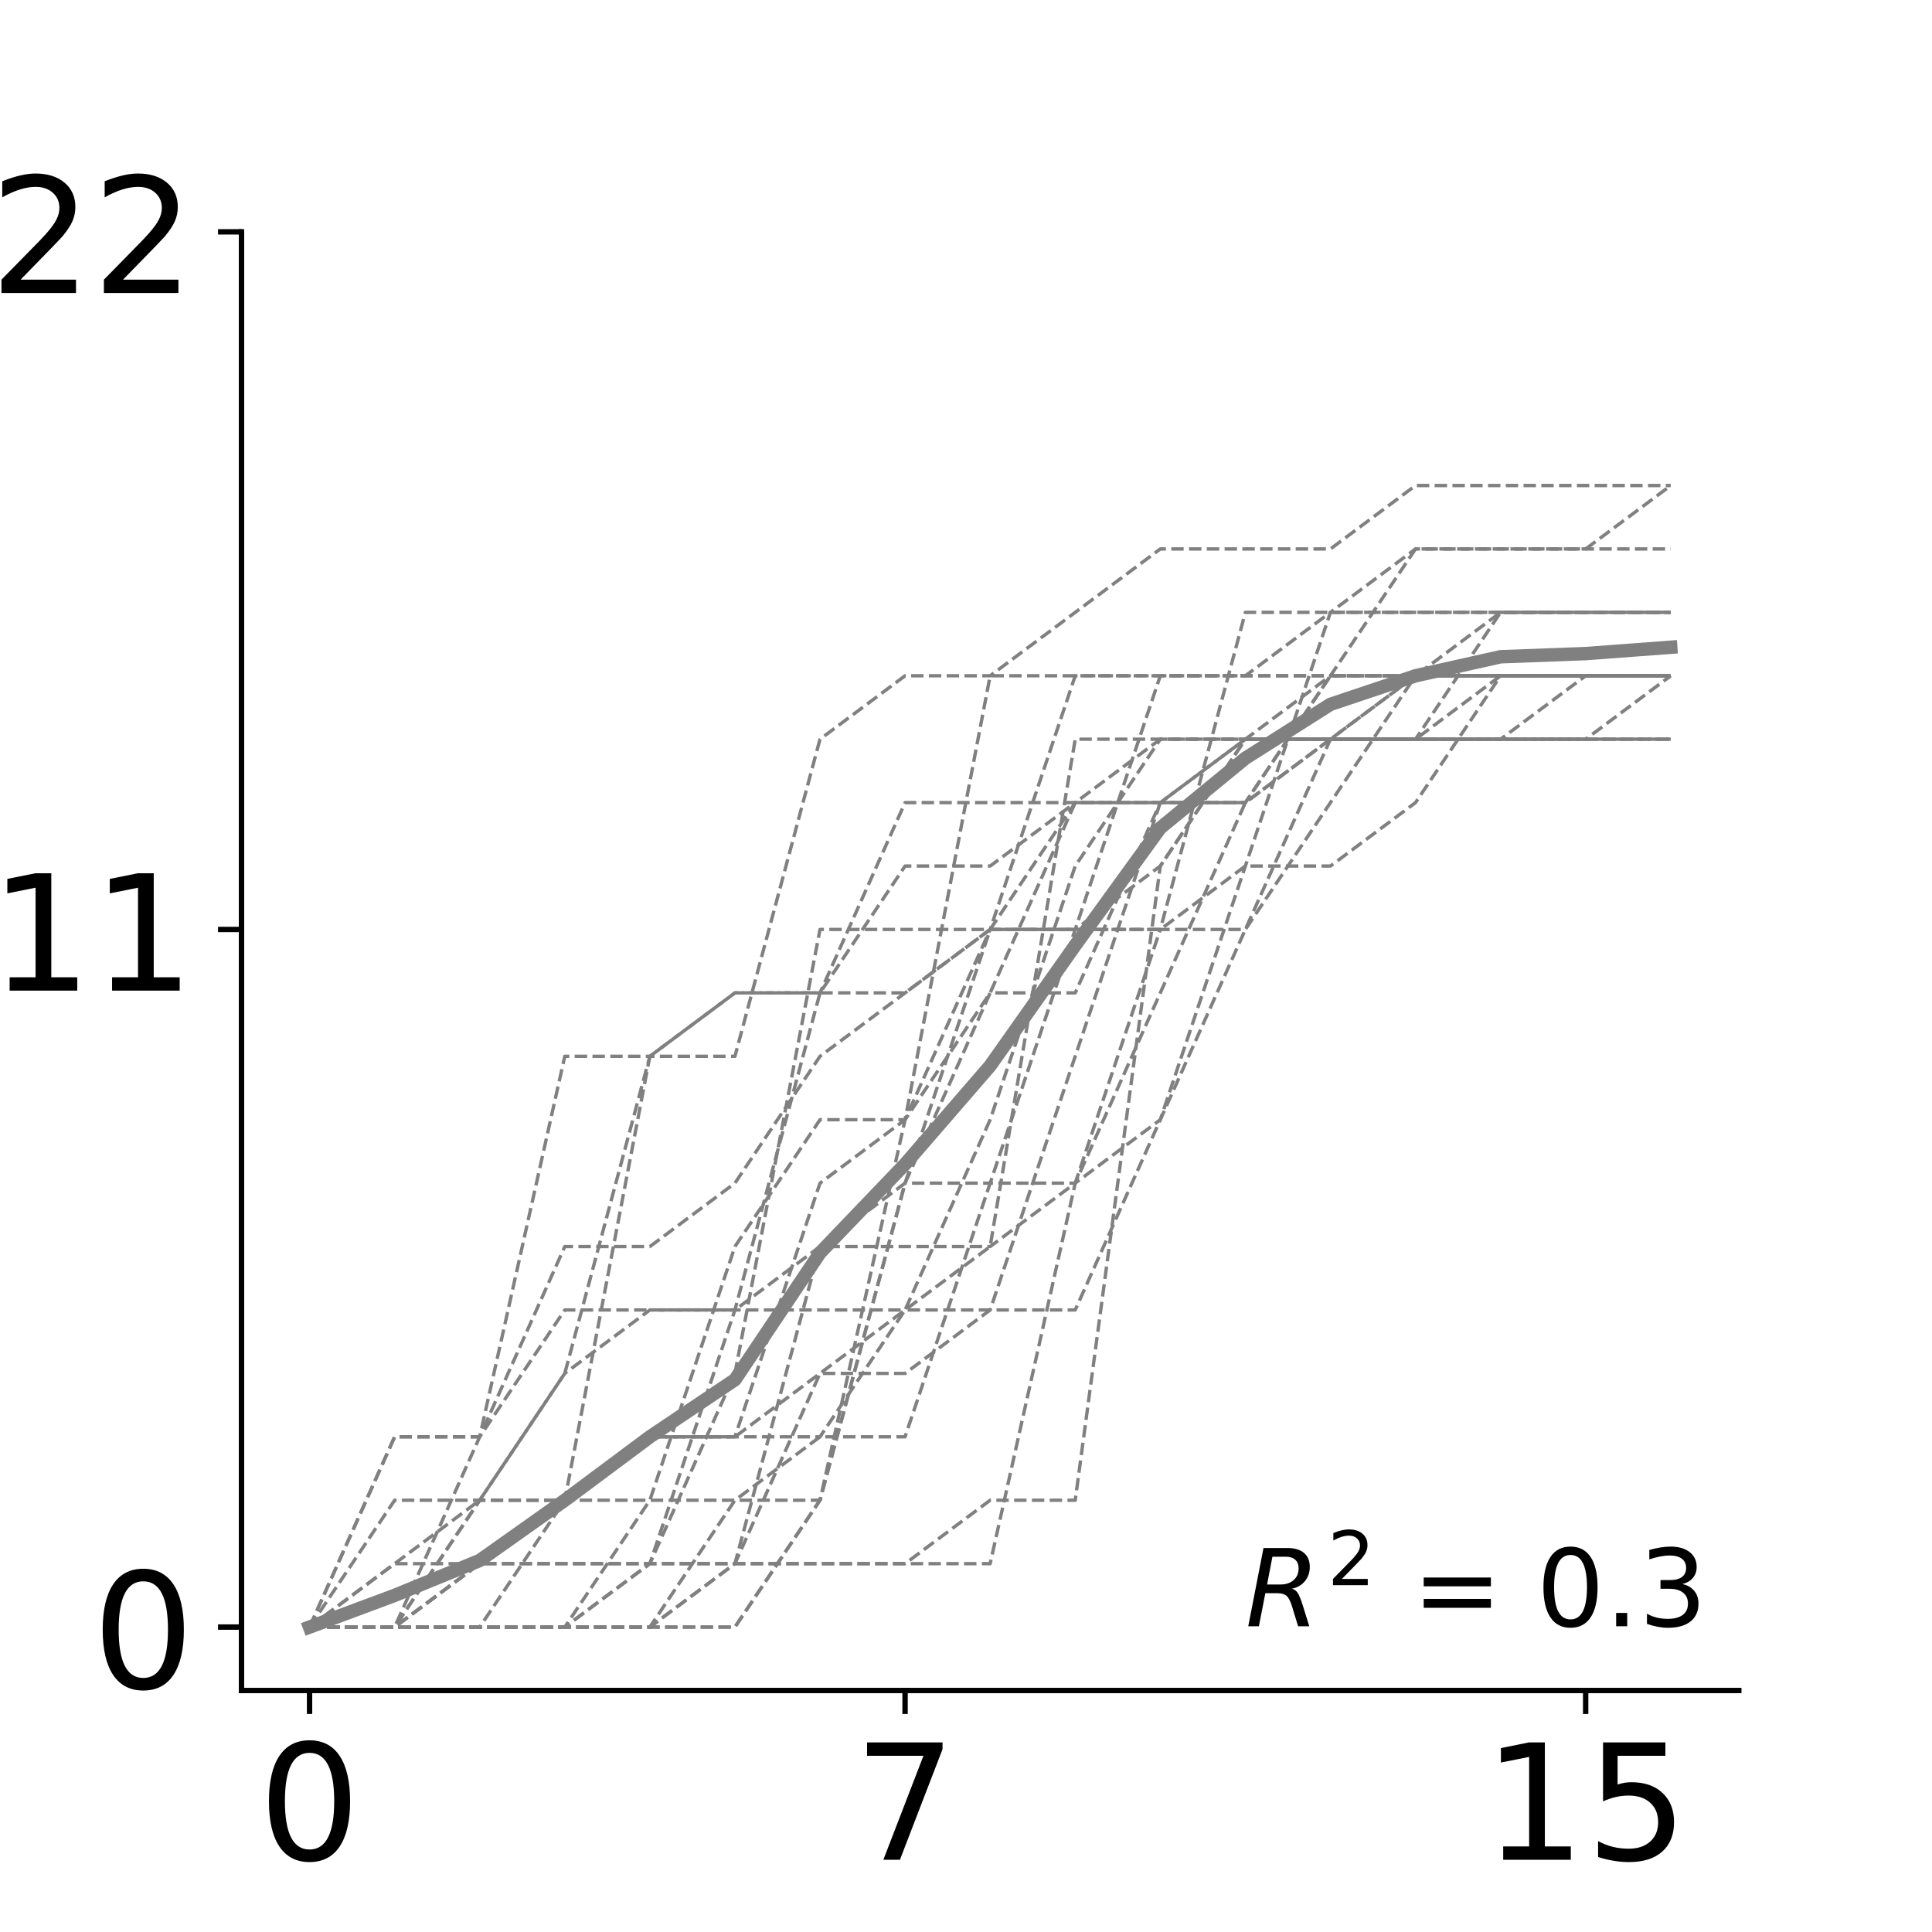
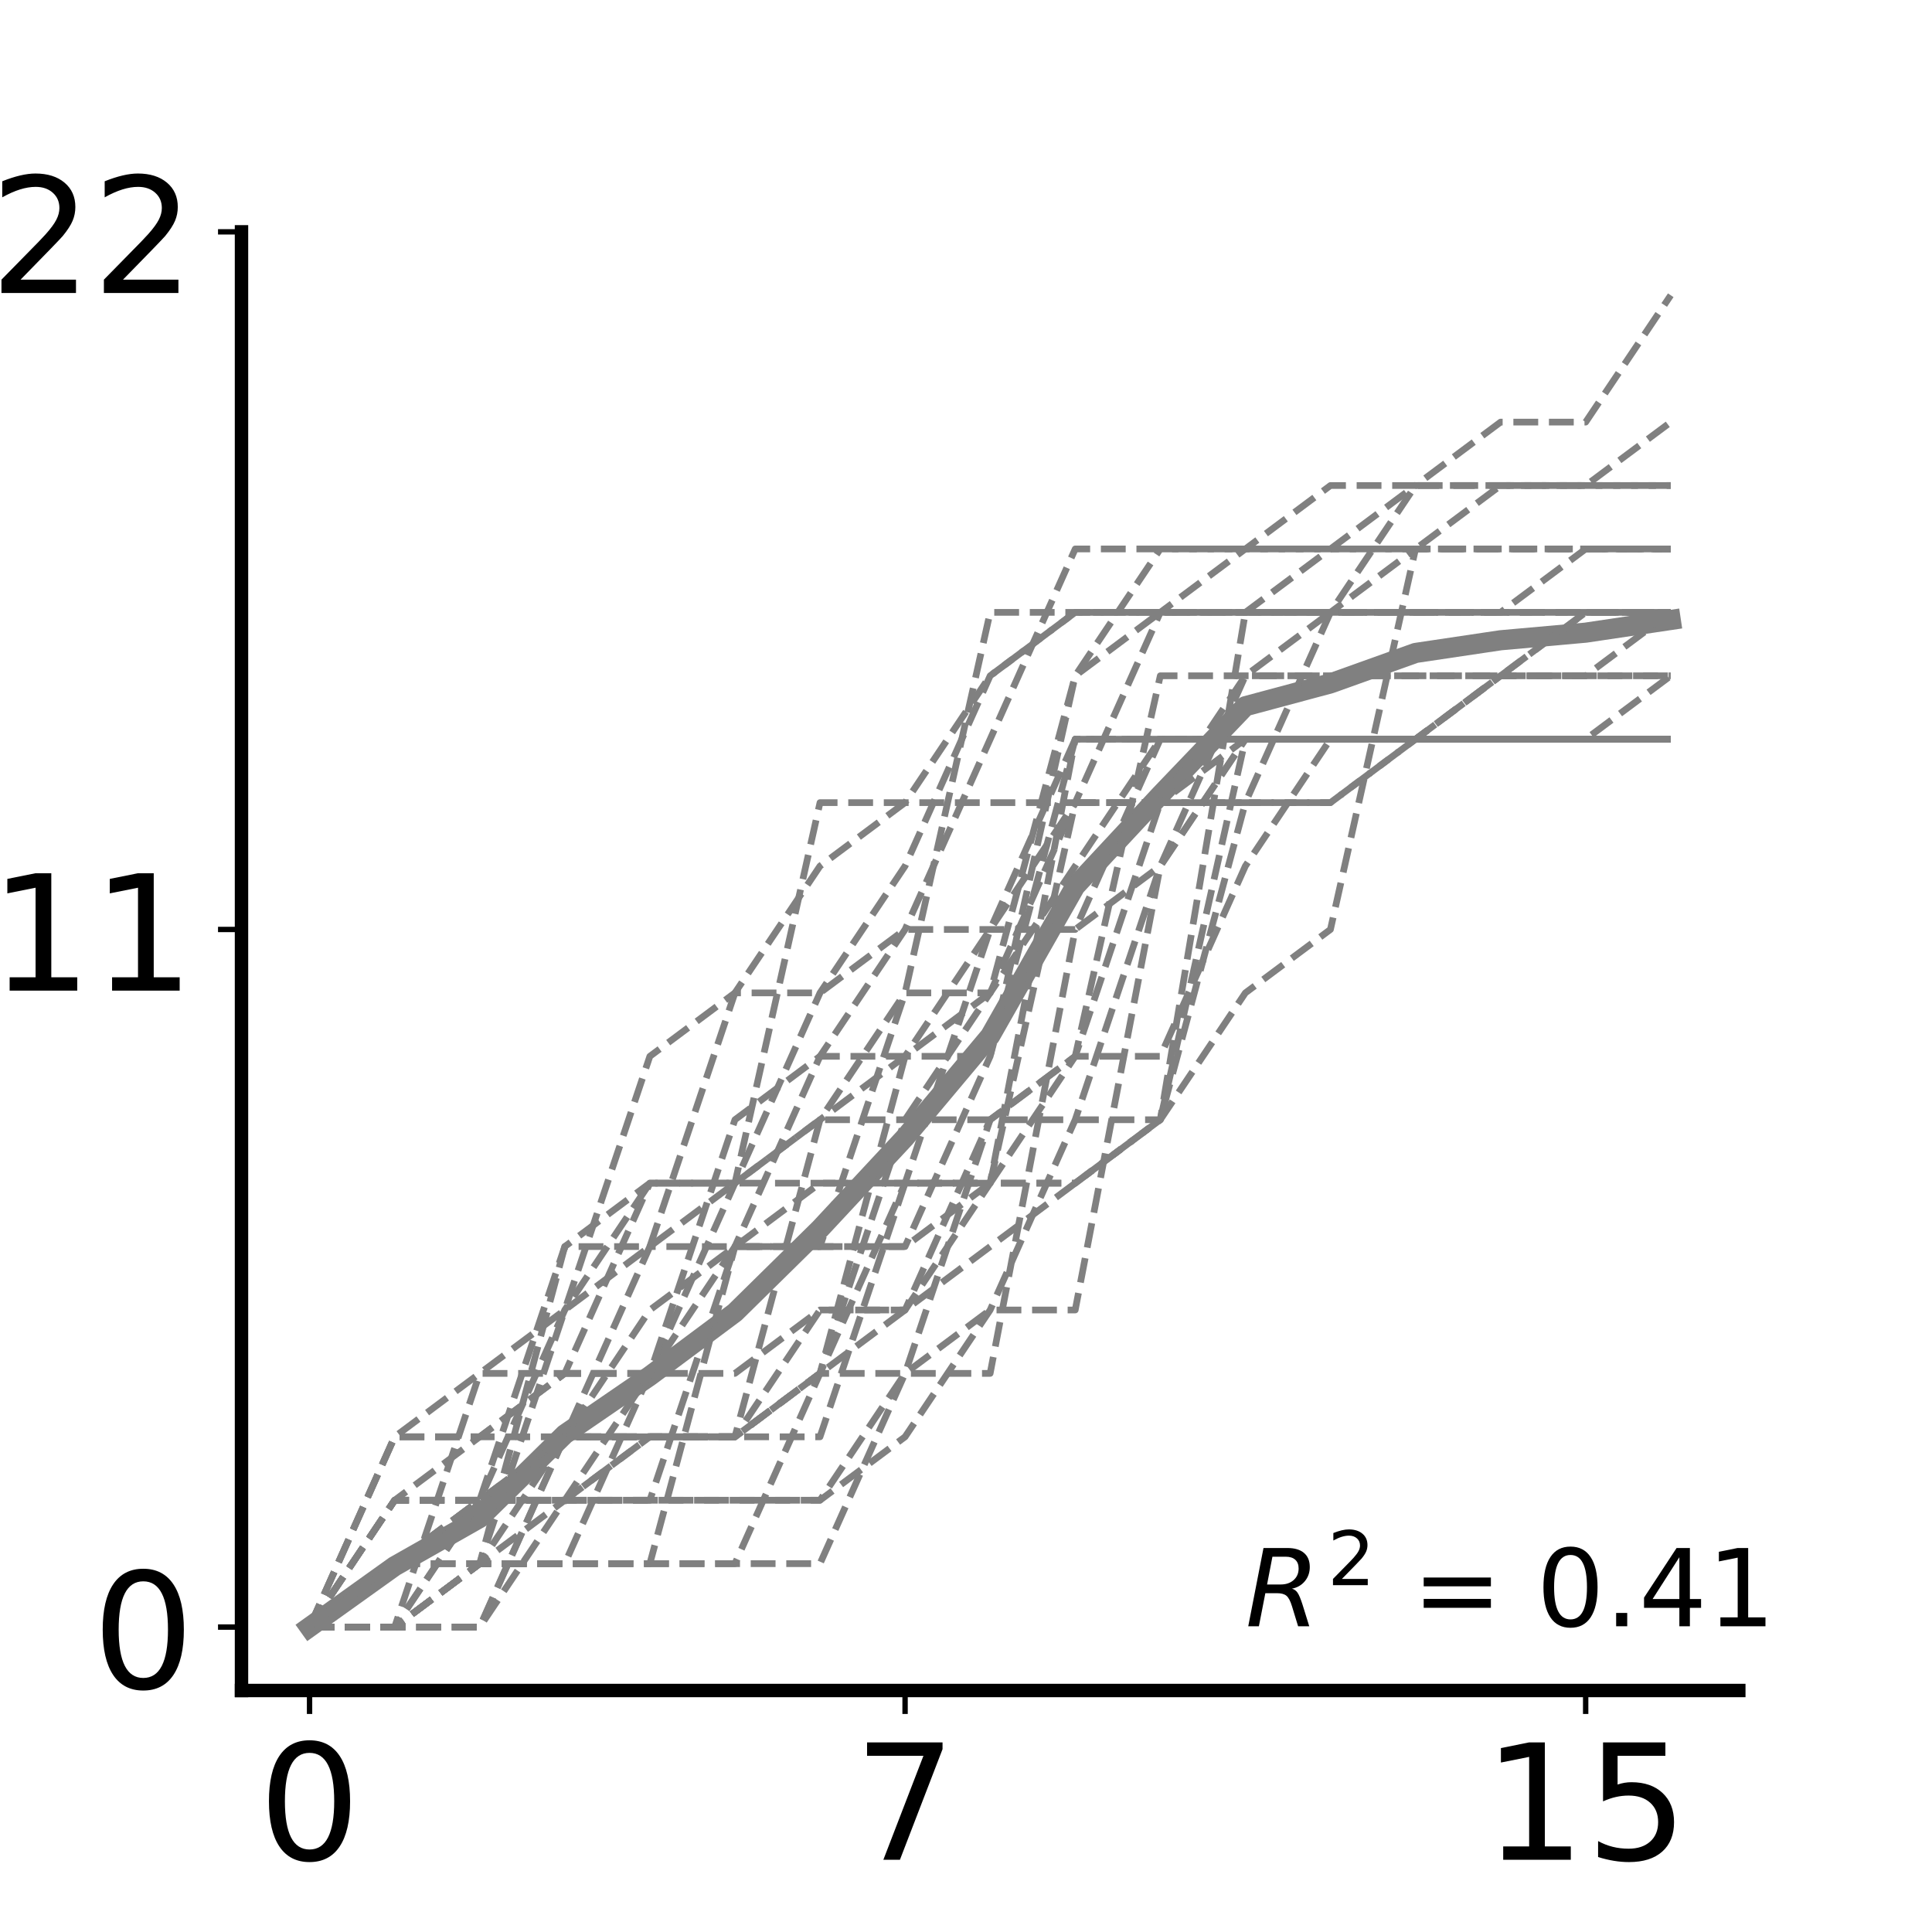
<svg xmlns="http://www.w3.org/2000/svg" xmlns:xlink="http://www.w3.org/1999/xlink" width="288pt" height="288pt" viewBox="0 0 288 288" version="1.1">
  <defs>
    <style type="text/css">*{stroke-linejoin: round; stroke-linecap: butt}</style>
  </defs>
  <g id="figure_1">
    <g id="patch_1">
      <path d="M 0 288  L 288 288  L 288 0  L 0 0  z " style="fill: #ffffff" />
    </g>
    <g id="axes_1">
      <g id="patch_2">
        <path d="M 36 252  L 259.2 252  L 259.2 34.56  L 36 34.56  z " style="fill: #ffffff" />
      </g>
      <g id="matplotlib.axis_1">
        <g id="xtick_1">
          <g id="line2d_1">
            <defs>
-               <path id="m050b3d77b1" d="M 0 0  L 0 3.5  " style="stroke: #000000; stroke-width: 0.8" />
+               <path id="m3c0c983b83" d="M 0 0  L 0 3.5  " style="stroke: #000000; stroke-width: 0.8" />
            </defs>
            <g>
-               <use xlink:href="#m050b3d77b1" x="46.145" y="252" style="stroke: #000000; stroke-width: 0.8" />
+               <use xlink:href="#m3c0c983b83" x="46.145" y="252" style="stroke: #000000; stroke-width: 0.8" />
            </g>
          </g>
          <g id="text_1">
            <g transform="translate(38.51046 277.2362) scale(0.24 -0.24)">
              <defs>
                <path id="DejaVuSans-30" d="M 2034 4250  Q 1547 4250 1301 3770  Q 1056 3291 1056 2328  Q 1056 1369 1301 889  Q 1547 409 2034 409  Q 2525 409 2770 889  Q 3016 1369 3016 2328  Q 3016 3291 2770 3770  Q 2525 4250 2034 4250  z M 2034 4750  Q 2819 4750 3233 4129  Q 3647 3509 3647 2328  Q 3647 1150 3233 529  Q 2819 -91 2034 -91  Q 1250 -91 836 529  Q 422 1150 422 2328  Q 422 3509 836 4129  Q 1250 4750 2034 4750  z " transform="scale(0.015625)" />
              </defs>
              <use xlink:href="#DejaVuSans-30" />
            </g>
          </g>
        </g>
        <g id="xtick_2">
          <g id="line2d_2">
            <g>
-               <use xlink:href="#m050b3d77b1" x="134.918" y="252" style="stroke: #000000; stroke-width: 0.8" />
+               <use xlink:href="#m3c0c983b83" x="134.918" y="252" style="stroke: #000000; stroke-width: 0.8" />
            </g>
          </g>
          <g id="text_2">
            <g transform="translate(127.2832 277.2362) scale(0.24 -0.24)">
              <defs>
                <path id="DejaVuSans-37" d="M 525 4666  L 3525 4666  L 3525 4397  L 1831 0  L 1172 0  L 2766 4134  L 525 4134  L 525 4666  z " transform="scale(0.015625)" />
              </defs>
              <use xlink:href="#DejaVuSans-37" />
            </g>
          </g>
        </g>
        <g id="xtick_3">
          <g id="line2d_3">
            <g>
-               <use xlink:href="#m050b3d77b1" x="236.373" y="252" style="stroke: #000000; stroke-width: 0.8" />
+               <use xlink:href="#m3c0c983b83" x="236.373" y="252" style="stroke: #000000; stroke-width: 0.8" />
            </g>
          </g>
          <g id="text_3">
            <g transform="translate(221.1027 277.2362) scale(0.24 -0.24)">
              <defs>
                <path id="DejaVuSans-31" d="M 794 531  L 1825 531  L 1825 4091  L 703 3866  L 703 4441  L 1819 4666  L 2450 4666  L 2450 531  L 3481 531  L 3481 0  L 794 0  L 794 531  z " transform="scale(0.015625)" />
                <path id="DejaVuSans-35" d="M 691 4666  L 3169 4666  L 3169 4134  L 1269 4134  L 1269 2991  Q 1406 3038 1543 3061  Q 1681 3084 1819 3084  Q 2600 3084 3056 2656  Q 3513 2228 3513 1497  Q 3513 744 3044 326  Q 2575 -91 1722 -91  Q 1428 -91 1123 -41  Q 819 9 494 109  L 494 744  Q 775 591 1075 516  Q 1375 441 1709 441  Q 2250 441 2565 725  Q 2881 1009 2881 1497  Q 2881 1984 2565 2268  Q 2250 2553 1709 2553  Q 1456 2553 1204 2497  Q 953 2441 691 2322  L 691 4666  z " transform="scale(0.015625)" />
              </defs>
              <use xlink:href="#DejaVuSans-31" />
              <use xlink:href="#DejaVuSans-35" x="63.623" />
            </g>
          </g>
        </g>
      </g>
      <g id="matplotlib.axis_2">
        <g id="ytick_1">
          <g id="line2d_4">
            <defs>
-               <path id="m289f0cdef5" d="M 0 0  L -3.5 0  " style="stroke: #000000; stroke-width: 0.8" />
+               <path id="m82430a2077" d="M 0 0  L -3.5 0  " style="stroke: #000000; stroke-width: 0.8" />
            </defs>
            <g>
-               <use xlink:href="#m289f0cdef5" x="36" y="242.546" style="stroke: #000000; stroke-width: 0.8" />
+               <use xlink:href="#m82430a2077" x="36" y="242.546" style="stroke: #000000; stroke-width: 0.8" />
            </g>
          </g>
          <g id="text_4">
            <g transform="translate(13.73 251.6642) scale(0.24 -0.24)">
              <use xlink:href="#DejaVuSans-30" />
            </g>
          </g>
        </g>
        <g id="ytick_2">
          <g id="line2d_5">
            <g>
-               <use xlink:href="#m289f0cdef5" x="36" y="138.553" style="stroke: #000000; stroke-width: 0.8" />
+               <use xlink:href="#m82430a2077" x="36" y="138.553" style="stroke: #000000; stroke-width: 0.8" />
            </g>
          </g>
          <g id="text_5">
            <g transform="translate(-1.54 147.6712) scale(0.24 -0.24)">
              <use xlink:href="#DejaVuSans-31" />
              <use xlink:href="#DejaVuSans-31" x="63.623" />
            </g>
          </g>
        </g>
        <g id="ytick_3">
          <g id="line2d_6">
            <g>
-               <use xlink:href="#m289f0cdef5" x="36" y="34.56" style="stroke: #000000; stroke-width: 0.8" />
+               <use xlink:href="#m82430a2077" x="36" y="34.56" style="stroke: #000000; stroke-width: 0.8" />
            </g>
          </g>
          <g id="text_6">
            <g transform="translate(-1.54 43.67813) scale(0.24 -0.24)">
              <defs>
                <path id="DejaVuSans-32" d="M 1228 531  L 3431 531  L 3431 0  L 469 0  L 469 531  Q 828 903 1448 1529  Q 2069 2156 2228 2338  Q 2531 2678 2651 2914  Q 2772 3150 2772 3378  Q 2772 3750 2511 3984  Q 2250 4219 1831 4219  Q 1534 4219 1204 4116  Q 875 4013 500 3803  L 500 4441  Q 881 4594 1212 4672  Q 1544 4750 1819 4750  Q 2544 4750 2975 4387  Q 3406 4025 3406 3419  Q 3406 3131 3298 2873  Q 3191 2616 2906 2266  Q 2828 2175 2409 1742  Q 1991 1309 1228 531  z " transform="scale(0.015625)" />
              </defs>
              <use xlink:href="#DejaVuSans-32" />
              <use xlink:href="#DejaVuSans-32" x="63.623" />
            </g>
          </g>
        </g>
      </g>
      <g id="line2d_7">
-         <path d="M 46.145 242.546  L 58.827 237.819  L 71.509 232.619  L 84.191 223.638  L 96.873 214.184  L 109.555 205.676  L 122.236 186.768  L 134.918 173.533  L 147.6 158.879  L 160.282 140.917  L 172.964 123.427  L 185.645 113.027  L 198.327 104.992  L 211.009 100.737  L 223.691 97.901  L 236.373 97.429  L 249.055 96.483  " clip-path="url(#pcc1f4c3160)" style="fill: none; stroke: #808080; stroke-width: 2; stroke-linecap: square" />
+         <path d="M 46.145 242.546  L 58.827 233.47  L 71.509 226.285  L 84.191 213.806  L 96.873 205.109  L 109.555 195.655  L 122.236 183.176  L 134.918 169.562  L 147.6 154.436  L 160.282 132.124  L 172.964 118.511  L 185.645 105.275  L 198.327 101.872  L 211.009 97.334  L 223.691 95.443  L 236.373 94.309  L 249.055 92.418  " clip-path="url(#pd69c32c539)" style="fill: none; stroke: #808080; stroke-width: 3; stroke-linecap: square" />
      </g>
      <g id="line2d_8">
-         <path d="M 46.145 242.546  L 58.827 242.546  L 71.509 223.638  L 84.191 204.73  L 96.873 157.461  L 109.555 157.461  L 122.236 110.191  L 134.918 100.737  L 147.6 100.737  L 160.282 91.283  L 172.964 81.83  L 185.645 81.83  L 198.327 81.83  L 211.009 72.376  L 223.691 72.376  L 236.373 72.376  L 249.055 72.376  " clip-path="url(#pcc1f4c3160)" style="fill: none; stroke-dasharray: 1.85,0.8; stroke-dashoffset: 0; stroke: #808080; stroke-width: 0.5" />
+         <path d="M 46.145 242.546  L 58.827 242.546  L 71.509 233.092  L 84.191 214.184  L 96.873 214.184  L 109.555 214.184  L 122.236 204.73  L 134.918 176.369  L 147.6 138.553  L 160.282 119.645  L 172.964 119.645  L 185.645 100.737  L 198.327 100.737  L 211.009 100.737  L 223.691 100.737  L 236.373 91.283  L 249.055 91.283  " clip-path="url(#pd69c32c539)" style="fill: none; stroke-dasharray: 3.7,1.6; stroke-dashoffset: 0; stroke: #808080" />
      </g>
      <g id="line2d_9">
-         <path d="M 46.145 242.546  L 58.827 242.546  L 71.509 242.546  L 84.191 223.638  L 96.873 157.461  L 109.555 148.007  L 122.236 148.007  L 134.918 119.645  L 147.6 119.645  L 160.282 119.645  L 172.964 110.191  L 185.645 110.191  L 198.327 110.191  L 211.009 110.191  L 223.691 110.191  L 236.373 110.191  L 249.055 100.737  " clip-path="url(#pcc1f4c3160)" style="fill: none; stroke-dasharray: 1.85,0.8; stroke-dashoffset: 0; stroke: #808080; stroke-width: 0.5" />
+         <path d="M 46.145 242.546  L 58.827 242.546  L 71.509 233.092  L 84.191 233.092  L 96.873 233.092  L 109.555 185.823  L 122.236 157.461  L 134.918 138.553  L 147.6 110.191  L 160.282 81.83  L 172.964 81.83  L 185.645 81.83  L 198.327 81.83  L 211.009 81.83  L 223.691 72.376  L 236.373 72.376  L 249.055 72.376  " clip-path="url(#pd69c32c539)" style="fill: none; stroke-dasharray: 3.7,1.6; stroke-dashoffset: 0; stroke: #808080" />
      </g>
      <g id="line2d_10">
-         <path d="M 46.145 242.546  L 58.827 242.546  L 71.509 242.546  L 84.191 242.546  L 96.873 242.546  L 109.555 242.546  L 122.236 223.638  L 134.918 166.915  L 147.6 138.553  L 160.282 138.553  L 172.964 138.553  L 185.645 129.099  L 198.327 129.099  L 211.009 119.645  L 223.691 100.737  L 236.373 100.737  L 249.055 100.737  " clip-path="url(#pcc1f4c3160)" style="fill: none; stroke-dasharray: 1.85,0.8; stroke-dashoffset: 0; stroke: #808080; stroke-width: 0.5" />
+         <path d="M 46.145 242.546  L 58.827 233.092  L 71.509 233.092  L 84.191 185.823  L 96.873 185.823  L 109.555 148.007  L 122.236 148.007  L 134.918 138.553  L 147.6 138.553  L 160.282 138.553  L 172.964 110.191  L 185.645 110.191  L 198.327 110.191  L 211.009 110.191  L 223.691 110.191  L 236.373 110.191  L 249.055 110.191  " clip-path="url(#pd69c32c539)" style="fill: none; stroke-dasharray: 3.7,1.6; stroke-dashoffset: 0; stroke: #808080" />
      </g>
      <g id="line2d_11">
-         <path d="M 46.145 242.546  L 58.827 242.546  L 71.509 214.184  L 84.191 195.277  L 96.873 195.277  L 109.555 195.277  L 122.236 185.823  L 134.918 176.369  L 147.6 176.369  L 160.282 138.553  L 172.964 100.737  L 185.645 100.737  L 198.327 100.737  L 211.009 100.737  L 223.691 100.737  L 236.373 100.737  L 249.055 100.737  " clip-path="url(#pcc1f4c3160)" style="fill: none; stroke-dasharray: 1.85,0.8; stroke-dashoffset: 0; stroke: #808080; stroke-width: 0.5" />
+         <path d="M 46.145 242.546  L 58.827 242.546  L 71.509 223.638  L 84.191 195.277  L 96.873 176.369  L 109.555 176.369  L 122.236 119.645  L 134.918 119.645  L 147.6 119.645  L 160.282 119.645  L 172.964 91.283  L 185.645 91.283  L 198.327 91.283  L 211.009 91.283  L 223.691 91.283  L 236.373 91.283  L 249.055 91.283  " clip-path="url(#pd69c32c539)" style="fill: none; stroke-dasharray: 3.7,1.6; stroke-dashoffset: 0; stroke: #808080" />
      </g>
      <g id="line2d_12">
-         <path d="M 46.145 242.546  L 58.827 214.184  L 71.509 214.184  L 84.191 157.461  L 96.873 157.461  L 109.555 148.007  L 122.236 148.007  L 134.918 148.007  L 147.6 138.553  L 160.282 138.553  L 172.964 129.099  L 185.645 110.191  L 198.327 110.191  L 211.009 100.737  L 223.691 91.283  L 236.373 91.283  L 249.055 91.283  " clip-path="url(#pcc1f4c3160)" style="fill: none; stroke-dasharray: 1.85,0.8; stroke-dashoffset: 0; stroke: #808080; stroke-width: 0.5" />
+         <path d="M 46.145 242.546  L 58.827 242.546  L 71.509 204.73  L 84.191 204.73  L 96.873 176.369  L 109.555 176.369  L 122.236 166.915  L 134.918 157.461  L 147.6 138.553  L 160.282 110.191  L 172.964 110.191  L 185.645 110.191  L 198.327 110.191  L 211.009 110.191  L 223.691 100.737  L 236.373 100.737  L 249.055 91.283  " clip-path="url(#pd69c32c539)" style="fill: none; stroke-dasharray: 3.7,1.6; stroke-dashoffset: 0; stroke: #808080" />
      </g>
      <g id="line2d_13">
-         <path d="M 46.145 242.546  L 58.827 242.546  L 71.509 242.546  L 84.191 242.546  L 96.873 242.546  L 109.555 233.092  L 122.236 233.092  L 134.918 233.092  L 147.6 233.092  L 160.282 176.369  L 172.964 166.915  L 185.645 129.099  L 198.327 91.283  L 211.009 81.83  L 223.691 81.83  L 236.373 81.83  L 249.055 72.376  " clip-path="url(#pcc1f4c3160)" style="fill: none; stroke-dasharray: 1.85,0.8; stroke-dashoffset: 0; stroke: #808080; stroke-width: 0.5" />
+         <path d="M 46.145 242.546  L 58.827 214.184  L 71.509 204.73  L 84.191 195.277  L 96.873 157.461  L 109.555 148.007  L 122.236 129.099  L 134.918 119.645  L 147.6 100.737  L 160.282 91.283  L 172.964 91.283  L 185.645 81.83  L 198.327 72.376  L 211.009 72.376  L 223.691 62.922  L 236.373 62.922  L 249.055 44.014  " clip-path="url(#pd69c32c539)" style="fill: none; stroke-dasharray: 3.7,1.6; stroke-dashoffset: 0; stroke: #808080" />
      </g>
      <g id="line2d_14">
-         <path d="M 46.145 242.546  L 58.827 242.546  L 71.509 242.546  L 84.191 242.546  L 96.873 242.546  L 109.555 242.546  L 122.236 223.638  L 134.918 176.369  L 147.6 138.553  L 160.282 119.645  L 172.964 119.645  L 185.645 119.645  L 198.327 100.737  L 211.009 100.737  L 223.691 100.737  L 236.373 100.737  L 249.055 100.737  " clip-path="url(#pcc1f4c3160)" style="fill: none; stroke-dasharray: 1.85,0.8; stroke-dashoffset: 0; stroke: #808080; stroke-width: 0.5" />
+         <path d="M 46.145 242.546  L 58.827 214.184  L 71.509 214.184  L 84.191 204.73  L 96.873 204.73  L 109.555 176.369  L 122.236 148.007  L 134.918 129.099  L 147.6 100.737  L 160.282 91.283  L 172.964 91.283  L 185.645 91.283  L 198.327 91.283  L 211.009 91.283  L 223.691 91.283  L 236.373 91.283  L 249.055 91.283  " clip-path="url(#pd69c32c539)" style="fill: none; stroke-dasharray: 3.7,1.6; stroke-dashoffset: 0; stroke: #808080" />
      </g>
      <g id="line2d_15">
-         <path d="M 46.145 242.546  L 58.827 242.546  L 71.509 242.546  L 84.191 242.546  L 96.873 242.546  L 109.555 233.092  L 122.236 204.73  L 134.918 204.73  L 147.6 195.277  L 160.282 157.461  L 172.964 119.645  L 185.645 110.191  L 198.327 110.191  L 211.009 110.191  L 223.691 91.283  L 236.373 91.283  L 249.055 91.283  " clip-path="url(#pcc1f4c3160)" style="fill: none; stroke-dasharray: 1.85,0.8; stroke-dashoffset: 0; stroke: #808080; stroke-width: 0.5" />
+         <path d="M 46.145 242.546  L 58.827 233.092  L 71.509 223.638  L 84.191 223.638  L 96.873 214.184  L 109.555 214.184  L 122.236 204.73  L 134.918 195.277  L 147.6 185.823  L 160.282 176.369  L 172.964 166.915  L 185.645 119.645  L 198.327 119.645  L 211.009 110.191  L 223.691 110.191  L 236.373 110.191  L 249.055 110.191  " clip-path="url(#pd69c32c539)" style="fill: none; stroke-dasharray: 3.7,1.6; stroke-dashoffset: 0; stroke: #808080" />
      </g>
      <g id="line2d_16">
-         <path d="M 46.145 242.546  L 58.827 242.546  L 71.509 242.546  L 84.191 242.546  L 96.873 233.092  L 109.555 204.73  L 122.236 138.553  L 134.918 138.553  L 147.6 138.553  L 160.282 138.553  L 172.964 138.553  L 185.645 91.283  L 198.327 91.283  L 211.009 91.283  L 223.691 91.283  L 236.373 91.283  L 249.055 91.283  " clip-path="url(#pcc1f4c3160)" style="fill: none; stroke-dasharray: 1.85,0.8; stroke-dashoffset: 0; stroke: #808080; stroke-width: 0.5" />
+         <path d="M 46.145 242.546  L 58.827 223.638  L 71.509 214.184  L 84.191 214.184  L 96.873 214.184  L 109.555 214.184  L 122.236 204.73  L 134.918 166.915  L 147.6 148.007  L 160.282 119.645  L 172.964 119.645  L 185.645 110.191  L 198.327 110.191  L 211.009 110.191  L 223.691 100.737  L 236.373 100.737  L 249.055 100.737  " clip-path="url(#pd69c32c539)" style="fill: none; stroke-dasharray: 3.7,1.6; stroke-dashoffset: 0; stroke: #808080" />
      </g>
      <g id="line2d_17">
-         <path d="M 46.145 242.546  L 58.827 242.546  L 71.509 242.546  L 84.191 242.546  L 96.873 223.638  L 109.555 223.638  L 122.236 223.638  L 134.918 176.369  L 147.6 148.007  L 160.282 148.007  L 172.964 119.645  L 185.645 110.191  L 198.327 110.191  L 211.009 110.191  L 223.691 100.737  L 236.373 100.737  L 249.055 100.737  " clip-path="url(#pcc1f4c3160)" style="fill: none; stroke-dasharray: 1.85,0.8; stroke-dashoffset: 0; stroke: #808080; stroke-width: 0.5" />
+         <path d="M 46.145 242.546  L 58.827 242.546  L 71.509 233.092  L 84.191 233.092  L 96.873 204.73  L 109.555 204.73  L 122.236 195.277  L 134.918 195.277  L 147.6 166.915  L 160.282 157.461  L 172.964 100.737  L 185.645 100.737  L 198.327 100.737  L 211.009 100.737  L 223.691 100.737  L 236.373 91.283  L 249.055 91.283  " clip-path="url(#pd69c32c539)" style="fill: none; stroke-dasharray: 3.7,1.6; stroke-dashoffset: 0; stroke: #808080" />
      </g>
      <g id="line2d_18">
-         <path d="M 46.145 242.546  L 58.827 242.546  L 71.509 233.092  L 84.191 233.092  L 96.873 233.092  L 109.555 233.092  L 122.236 185.823  L 134.918 185.823  L 147.6 185.823  L 160.282 176.369  L 172.964 138.553  L 185.645 138.553  L 198.327 119.645  L 211.009 100.737  L 223.691 100.737  L 236.373 100.737  L 249.055 100.737  " clip-path="url(#pcc1f4c3160)" style="fill: none; stroke-dasharray: 1.85,0.8; stroke-dashoffset: 0; stroke: #808080; stroke-width: 0.5" />
+         <path d="M 46.145 242.546  L 58.827 214.184  L 71.509 214.184  L 84.191 204.73  L 96.873 204.73  L 109.555 166.915  L 122.236 157.461  L 134.918 157.461  L 147.6 157.461  L 160.282 100.737  L 172.964 81.83  L 185.645 81.83  L 198.327 81.83  L 211.009 81.83  L 223.691 81.83  L 236.373 81.83  L 249.055 81.83  " clip-path="url(#pd69c32c539)" style="fill: none; stroke-dasharray: 3.7,1.6; stroke-dashoffset: 0; stroke: #808080" />
      </g>
      <g id="line2d_19">
-         <path d="M 46.145 242.546  L 58.827 242.546  L 71.509 223.638  L 84.191 223.638  L 96.873 223.638  L 109.555 185.823  L 122.236 166.915  L 134.918 166.915  L 147.6 148.007  L 160.282 119.645  L 172.964 119.645  L 185.645 119.645  L 198.327 100.737  L 211.009 100.737  L 223.691 100.737  L 236.373 100.737  L 249.055 100.737  " clip-path="url(#pcc1f4c3160)" style="fill: none; stroke-dasharray: 1.85,0.8; stroke-dashoffset: 0; stroke: #808080; stroke-width: 0.5" />
+         <path d="M 46.145 242.546  L 58.827 242.546  L 71.509 242.546  L 84.191 214.184  L 96.873 214.184  L 109.555 214.184  L 122.236 166.915  L 134.918 148.007  L 147.6 148.007  L 160.282 129.099  L 172.964 110.191  L 185.645 110.191  L 198.327 110.191  L 211.009 110.191  L 223.691 110.191  L 236.373 110.191  L 249.055 110.191  " clip-path="url(#pd69c32c539)" style="fill: none; stroke-dasharray: 3.7,1.6; stroke-dashoffset: 0; stroke: #808080" />
      </g>
      <g id="line2d_20">
-         <path d="M 46.145 242.546  L 58.827 242.546  L 71.509 242.546  L 84.191 242.546  L 96.873 233.092  L 109.555 195.277  L 122.236 195.277  L 134.918 195.277  L 147.6 166.915  L 160.282 129.099  L 172.964 110.191  L 185.645 110.191  L 198.327 100.737  L 211.009 100.737  L 223.691 100.737  L 236.373 100.737  L 249.055 100.737  " clip-path="url(#pcc1f4c3160)" style="fill: none; stroke-dasharray: 1.85,0.8; stroke-dashoffset: 0; stroke: #808080; stroke-width: 0.5" />
+         <path d="M 46.145 242.546  L 58.827 242.546  L 71.509 242.546  L 84.191 214.184  L 96.873 195.277  L 109.555 185.823  L 122.236 176.369  L 134.918 176.369  L 147.6 176.369  L 160.282 176.369  L 172.964 166.915  L 185.645 148.007  L 198.327 138.553  L 211.009 81.83  L 223.691 81.83  L 236.373 81.83  L 249.055 81.83  " clip-path="url(#pd69c32c539)" style="fill: none; stroke-dasharray: 3.7,1.6; stroke-dashoffset: 0; stroke: #808080" />
      </g>
      <g id="line2d_21">
-         <path d="M 46.145 242.546  L 58.827 242.546  L 71.509 242.546  L 84.191 242.546  L 96.873 242.546  L 109.555 223.638  L 122.236 214.184  L 134.918 214.184  L 147.6 176.369  L 160.282 176.369  L 172.964 148.007  L 185.645 119.645  L 198.327 110.191  L 211.009 110.191  L 223.691 110.191  L 236.373 110.191  L 249.055 110.191  " clip-path="url(#pcc1f4c3160)" style="fill: none; stroke-dasharray: 1.85,0.8; stroke-dashoffset: 0; stroke: #808080; stroke-width: 0.5" />
+         <path d="M 46.145 242.546  L 58.827 233.092  L 71.509 223.638  L 84.191 214.184  L 96.873 214.184  L 109.555 214.184  L 122.236 214.184  L 134.918 176.369  L 147.6 176.369  L 160.282 157.461  L 172.964 119.645  L 185.645 119.645  L 198.327 119.645  L 211.009 110.191  L 223.691 110.191  L 236.373 110.191  L 249.055 110.191  " clip-path="url(#pd69c32c539)" style="fill: none; stroke-dasharray: 3.7,1.6; stroke-dashoffset: 0; stroke: #808080" />
      </g>
      <g id="line2d_22">
-         <path d="M 46.145 242.546  L 58.827 242.546  L 71.509 233.092  L 84.191 223.638  L 96.873 214.184  L 109.555 214.184  L 122.236 176.369  L 134.918 166.915  L 147.6 100.737  L 160.282 100.737  L 172.964 100.737  L 185.645 100.737  L 198.327 100.737  L 211.009 81.83  L 223.691 81.83  L 236.373 81.83  L 249.055 81.83  " clip-path="url(#pcc1f4c3160)" style="fill: none; stroke-dasharray: 1.85,0.8; stroke-dashoffset: 0; stroke: #808080; stroke-width: 0.5" />
+         <path d="M 46.145 242.546  L 58.827 242.546  L 71.509 223.638  L 84.191 214.184  L 96.873 185.823  L 109.555 185.823  L 122.236 185.823  L 134.918 185.823  L 147.6 176.369  L 160.282 176.369  L 172.964 166.915  L 185.645 110.191  L 198.327 110.191  L 211.009 110.191  L 223.691 110.191  L 236.373 110.191  L 249.055 110.191  " clip-path="url(#pd69c32c539)" style="fill: none; stroke-dasharray: 3.7,1.6; stroke-dashoffset: 0; stroke: #808080" />
      </g>
      <g id="line2d_23">
-         <path d="M 46.145 242.546  L 58.827 223.638  L 71.509 223.638  L 84.191 223.638  L 96.873 214.184  L 109.555 214.184  L 122.236 204.73  L 134.918 195.277  L 147.6 185.823  L 160.282 110.191  L 172.964 110.191  L 185.645 110.191  L 198.327 110.191  L 211.009 110.191  L 223.691 110.191  L 236.373 110.191  L 249.055 110.191  " clip-path="url(#pcc1f4c3160)" style="fill: none; stroke-dasharray: 1.85,0.8; stroke-dashoffset: 0; stroke: #808080; stroke-width: 0.5" />
+         <path d="M 46.145 242.546  L 58.827 233.092  L 71.509 223.638  L 84.191 185.823  L 96.873 176.369  L 109.555 176.369  L 122.236 176.369  L 134.918 176.369  L 147.6 176.369  L 160.282 119.645  L 172.964 119.645  L 185.645 119.645  L 198.327 91.283  L 211.009 91.283  L 223.691 91.283  L 236.373 91.283  L 249.055 91.283  " clip-path="url(#pd69c32c539)" style="fill: none; stroke-dasharray: 3.7,1.6; stroke-dashoffset: 0; stroke: #808080" />
      </g>
      <g id="line2d_24">
-         <path d="M 46.145 242.546  L 58.827 233.092  L 71.509 223.638  L 84.191 204.73  L 96.873 195.277  L 109.555 195.277  L 122.236 148.007  L 134.918 129.099  L 147.6 129.099  L 160.282 119.645  L 172.964 119.645  L 185.645 119.645  L 198.327 110.191  L 211.009 110.191  L 223.691 110.191  L 236.373 110.191  L 249.055 110.191  " clip-path="url(#pcc1f4c3160)" style="fill: none; stroke-dasharray: 1.85,0.8; stroke-dashoffset: 0; stroke: #808080; stroke-width: 0.5" />
+         <path d="M 46.145 242.546  L 58.827 242.546  L 71.509 233.092  L 84.191 195.277  L 96.873 185.823  L 109.555 176.369  L 122.236 166.915  L 134.918 166.915  L 147.6 166.915  L 160.282 166.915  L 172.964 166.915  L 185.645 91.283  L 198.327 91.283  L 211.009 81.83  L 223.691 81.83  L 236.373 81.83  L 249.055 81.83  " clip-path="url(#pd69c32c539)" style="fill: none; stroke-dasharray: 3.7,1.6; stroke-dashoffset: 0; stroke: #808080" />
      </g>
      <g id="line2d_25">
-         <path d="M 46.145 242.546  L 58.827 233.092  L 71.509 233.092  L 84.191 233.092  L 96.873 233.092  L 109.555 233.092  L 122.236 233.092  L 134.918 233.092  L 147.6 223.638  L 160.282 223.638  L 172.964 129.099  L 185.645 110.191  L 198.327 110.191  L 211.009 110.191  L 223.691 110.191  L 236.373 100.737  L 249.055 100.737  " clip-path="url(#pcc1f4c3160)" style="fill: none; stroke-dasharray: 1.85,0.8; stroke-dashoffset: 0; stroke: #808080; stroke-width: 0.5" />
+         <path d="M 46.145 242.546  L 58.827 242.546  L 71.509 242.546  L 84.191 223.638  L 96.873 223.638  L 109.555 223.638  L 122.236 223.638  L 134.918 214.184  L 147.6 195.277  L 160.282 166.915  L 172.964 129.099  L 185.645 100.737  L 198.327 91.283  L 211.009 91.283  L 223.691 91.283  L 236.373 81.83  L 249.055 81.83  " clip-path="url(#pd69c32c539)" style="fill: none; stroke-dasharray: 3.7,1.6; stroke-dashoffset: 0; stroke: #808080" />
      </g>
      <g id="line2d_26">
-         <path d="M 46.145 242.546  L 58.827 242.546  L 71.509 233.092  L 84.191 223.638  L 96.873 214.184  L 109.555 214.184  L 122.236 214.184  L 134.918 195.277  L 147.6 195.277  L 160.282 195.277  L 172.964 166.915  L 185.645 138.553  L 198.327 110.191  L 211.009 100.737  L 223.691 100.737  L 236.373 100.737  L 249.055 100.737  " clip-path="url(#pcc1f4c3160)" style="fill: none; stroke-dasharray: 1.85,0.8; stroke-dashoffset: 0; stroke: #808080; stroke-width: 0.5" />
+         <path d="M 46.145 242.546  L 58.827 223.638  L 71.509 223.638  L 84.191 223.638  L 96.873 223.638  L 109.555 185.823  L 122.236 185.823  L 134.918 148.007  L 147.6 91.283  L 160.282 91.283  L 172.964 91.283  L 185.645 91.283  L 198.327 81.83  L 211.009 72.376  L 223.691 72.376  L 236.373 72.376  L 249.055 62.922  " clip-path="url(#pd69c32c539)" style="fill: none; stroke-dasharray: 3.7,1.6; stroke-dashoffset: 0; stroke: #808080" />
      </g>
      <g id="line2d_27">
-         <path d="M 46.145 242.546  L 58.827 214.184  L 71.509 214.184  L 84.191 185.823  L 96.873 185.823  L 109.555 176.369  L 122.236 157.461  L 134.918 148.007  L 147.6 138.553  L 160.282 100.737  L 172.964 100.737  L 185.645 100.737  L 198.327 91.283  L 211.009 91.283  L 223.691 91.283  L 236.373 91.283  L 249.055 91.283  " clip-path="url(#pcc1f4c3160)" style="fill: none; stroke-dasharray: 1.85,0.8; stroke-dashoffset: 0; stroke: #808080; stroke-width: 0.5" />
+         <path d="M 46.145 242.546  L 58.827 223.638  L 71.509 223.638  L 84.191 214.184  L 96.873 214.184  L 109.555 214.184  L 122.236 204.73  L 134.918 204.73  L 147.6 195.277  L 160.282 195.277  L 172.964 129.099  L 185.645 110.191  L 198.327 110.191  L 211.009 110.191  L 223.691 100.737  L 236.373 100.737  L 249.055 100.737  " clip-path="url(#pd69c32c539)" style="fill: none; stroke-dasharray: 3.7,1.6; stroke-dashoffset: 0; stroke: #808080" />
+       </g>
+       <g id="line2d_28">
+         <path d="M 46.145 242.546  L 58.827 242.546  L 71.509 233.092  L 84.191 233.092  L 96.873 233.092  L 109.555 233.092  L 122.236 233.092  L 134.918 204.73  L 147.6 166.915  L 160.282 157.461  L 172.964 157.461  L 185.645 129.099  L 198.327 110.191  L 211.009 110.191  L 223.691 110.191  L 236.373 110.191  L 249.055 110.191  " clip-path="url(#pd69c32c539)" style="fill: none; stroke-dasharray: 3.7,1.6; stroke-dashoffset: 0; stroke: #808080" />
+       </g>
+       <g id="line2d_29">
+         <path d="M 46.145 242.546  L 58.827 242.546  L 71.509 233.092  L 84.191 233.092  L 96.873 233.092  L 109.555 233.092  L 122.236 204.73  L 134.918 157.461  L 147.6 148.007  L 160.282 100.737  L 172.964 91.283  L 185.645 91.283  L 198.327 91.283  L 211.009 72.376  L 223.691 72.376  L 236.373 72.376  L 249.055 72.376  " clip-path="url(#pd69c32c539)" style="fill: none; stroke-dasharray: 3.7,1.6; stroke-dashoffset: 0; stroke: #808080" />
+       </g>
+       <g id="line2d_30">
+         <path d="M 46.145 242.546  L 58.827 233.092  L 71.509 233.092  L 84.191 223.638  L 96.873 223.638  L 109.555 223.638  L 122.236 223.638  L 134.918 204.73  L 147.6 204.73  L 160.282 138.553  L 172.964 129.099  L 185.645 110.191  L 198.327 110.191  L 211.009 110.191  L 223.691 110.191  L 236.373 110.191  L 249.055 100.737  " clip-path="url(#pd69c32c539)" style="fill: none; stroke-dasharray: 3.7,1.6; stroke-dashoffset: 0; stroke: #808080" />
+       </g>
+       <g id="line2d_31">
+         <path d="M 46.145 242.546  L 58.827 223.638  L 71.509 223.638  L 84.191 223.638  L 96.873 204.73  L 109.555 185.823  L 122.236 185.823  L 134.918 185.823  L 147.6 157.461  L 160.282 110.191  L 172.964 110.191  L 185.645 110.191  L 198.327 110.191  L 211.009 110.191  L 223.691 110.191  L 236.373 110.191  L 249.055 110.191  " clip-path="url(#pd69c32c539)" style="fill: none; stroke-dasharray: 3.7,1.6; stroke-dashoffset: 0; stroke: #808080" />
+       </g>
+       <g id="line2d_32">
+         <path d="M 46.145 242.546  L 58.827 223.638  L 71.509 223.638  L 84.191 223.638  L 96.873 214.184  L 109.555 214.184  L 122.236 195.277  L 134.918 195.277  L 147.6 176.369  L 160.282 110.191  L 172.964 110.191  L 185.645 110.191  L 198.327 110.191  L 211.009 110.191  L 223.691 110.191  L 236.373 110.191  L 249.055 110.191  " clip-path="url(#pd69c32c539)" style="fill: none; stroke-dasharray: 3.7,1.6; stroke-dashoffset: 0; stroke: #808080" />
      </g>
      <g id="patch_3">
-         <path d="M 36 252  L 36 34.56  " style="fill: none; stroke: #000000; stroke-width: 0.8; stroke-linejoin: miter; stroke-linecap: square" />
+         <path d="M 36 252  L 36 34.56  " style="fill: none; stroke: #000000; stroke-width: 2; stroke-linejoin: miter; stroke-linecap: square" />
      </g>
      <g id="patch_4">
-         <path d="M 36 252  L 259.2 252  " style="fill: none; stroke: #000000; stroke-width: 0.8; stroke-linejoin: miter; stroke-linecap: square" />
+         <path d="M 36 252  L 259.2 252  " style="fill: none; stroke: #000000; stroke-width: 2; stroke-linejoin: miter; stroke-linecap: square" />
      </g>
      <g id="text_7">
        <g transform="translate(185.6455 242.5461) scale(0.16 -0.16)">
          <defs>
            <path id="DejaVuSans-Oblique-52" d="M 1613 4147  L 1294 2491  L 2106 2491  Q 2584 2491 2879 2755  Q 3175 3019 3175 3444  Q 3175 3784 2976 3965  Q 2778 4147 2406 4147  L 1613 4147  z M 2772 2241  Q 2972 2194 3105 2009  Q 3238 1825 3413 1275  L 3809 0  L 3144 0  L 2778 1197  Q 2638 1659 2453 1815  Q 2269 1972 1888 1972  L 1191 1972  L 806 0  L 172 0  L 1081 4666  L 2503 4666  Q 3150 4666 3495 4373  Q 3841 4081 3841 3531  Q 3841 3044 3547 2687  Q 3253 2331 2772 2241  z " transform="scale(0.015625)" />
            <path id="DejaVuSans-20" transform="scale(0.015625)" />
            <path id="DejaVuSans-3d" d="M 678 2906  L 4684 2906  L 4684 2381  L 678 2381  L 678 2906  z M 678 1631  L 4684 1631  L 4684 1100  L 678 1100  L 678 1631  z " transform="scale(0.015625)" />
            <path id="DejaVuSans-2e" d="M 684 794  L 1344 794  L 1344 0  L 684 0  L 684 794  z " transform="scale(0.015625)" />
-             <path id="DejaVuSans-33" d="M 2597 2516  Q 3050 2419 3304 2112  Q 3559 1806 3559 1356  Q 3559 666 3084 287  Q 2609 -91 1734 -91  Q 1441 -91 1130 -33  Q 819 25 488 141  L 488 750  Q 750 597 1062 519  Q 1375 441 1716 441  Q 2309 441 2620 675  Q 2931 909 2931 1356  Q 2931 1769 2642 2001  Q 2353 2234 1838 2234  L 1294 2234  L 1294 2753  L 1863 2753  Q 2328 2753 2575 2939  Q 2822 3125 2822 3475  Q 2822 3834 2567 4026  Q 2313 4219 1838 4219  Q 1578 4219 1281 4162  Q 984 4106 628 3988  L 628 4550  Q 988 4650 1302 4700  Q 1616 4750 1894 4750  Q 2613 4750 3031 4423  Q 3450 4097 3450 3541  Q 3450 3153 3228 2886  Q 3006 2619 2597 2516  z " transform="scale(0.015625)" />
+             <path id="DejaVuSans-34" d="M 2419 4116  L 825 1625  L 2419 1625  L 2419 4116  z M 2253 4666  L 3047 4666  L 3047 1625  L 3713 1625  L 3713 1100  L 3047 1100  L 3047 0  L 2419 0  L 2419 1100  L 313 1100  L 313 1709  L 2253 4666  z " transform="scale(0.015625)" />
          </defs>
          <use xlink:href="#DejaVuSans-Oblique-52" transform="translate(0 0.765625)" />
          <use xlink:href="#DejaVuSans-32" transform="translate(76.49919 39.04688) scale(0.7)" />
          <use xlink:href="#DejaVuSans-20" transform="translate(123.7697 0.765625)" />
          <use xlink:href="#DejaVuSans-3d" transform="translate(155.5568 0.765625)" />
          <use xlink:href="#DejaVuSans-20" transform="translate(239.3459 0.765625)" />
          <use xlink:href="#DejaVuSans-30" transform="translate(271.133 0.765625)" />
          <use xlink:href="#DejaVuSans-2e" transform="translate(334.756 0.765625)" />
-           <use xlink:href="#DejaVuSans-33" transform="translate(366.5431 0.765625)" />
+           <use xlink:href="#DejaVuSans-34" transform="translate(366.5431 0.765625)" />
+           <use xlink:href="#DejaVuSans-31" transform="translate(430.1662 0.765625)" />
        </g>
      </g>
    </g>
  </g>
  <defs>
-     <clipPath id="pcc1f4c3160">
+     <clipPath id="pd69c32c539">
      <rect x="36" y="34.56" width="223.2" height="217.44" />
    </clipPath>
  </defs>
</svg>
